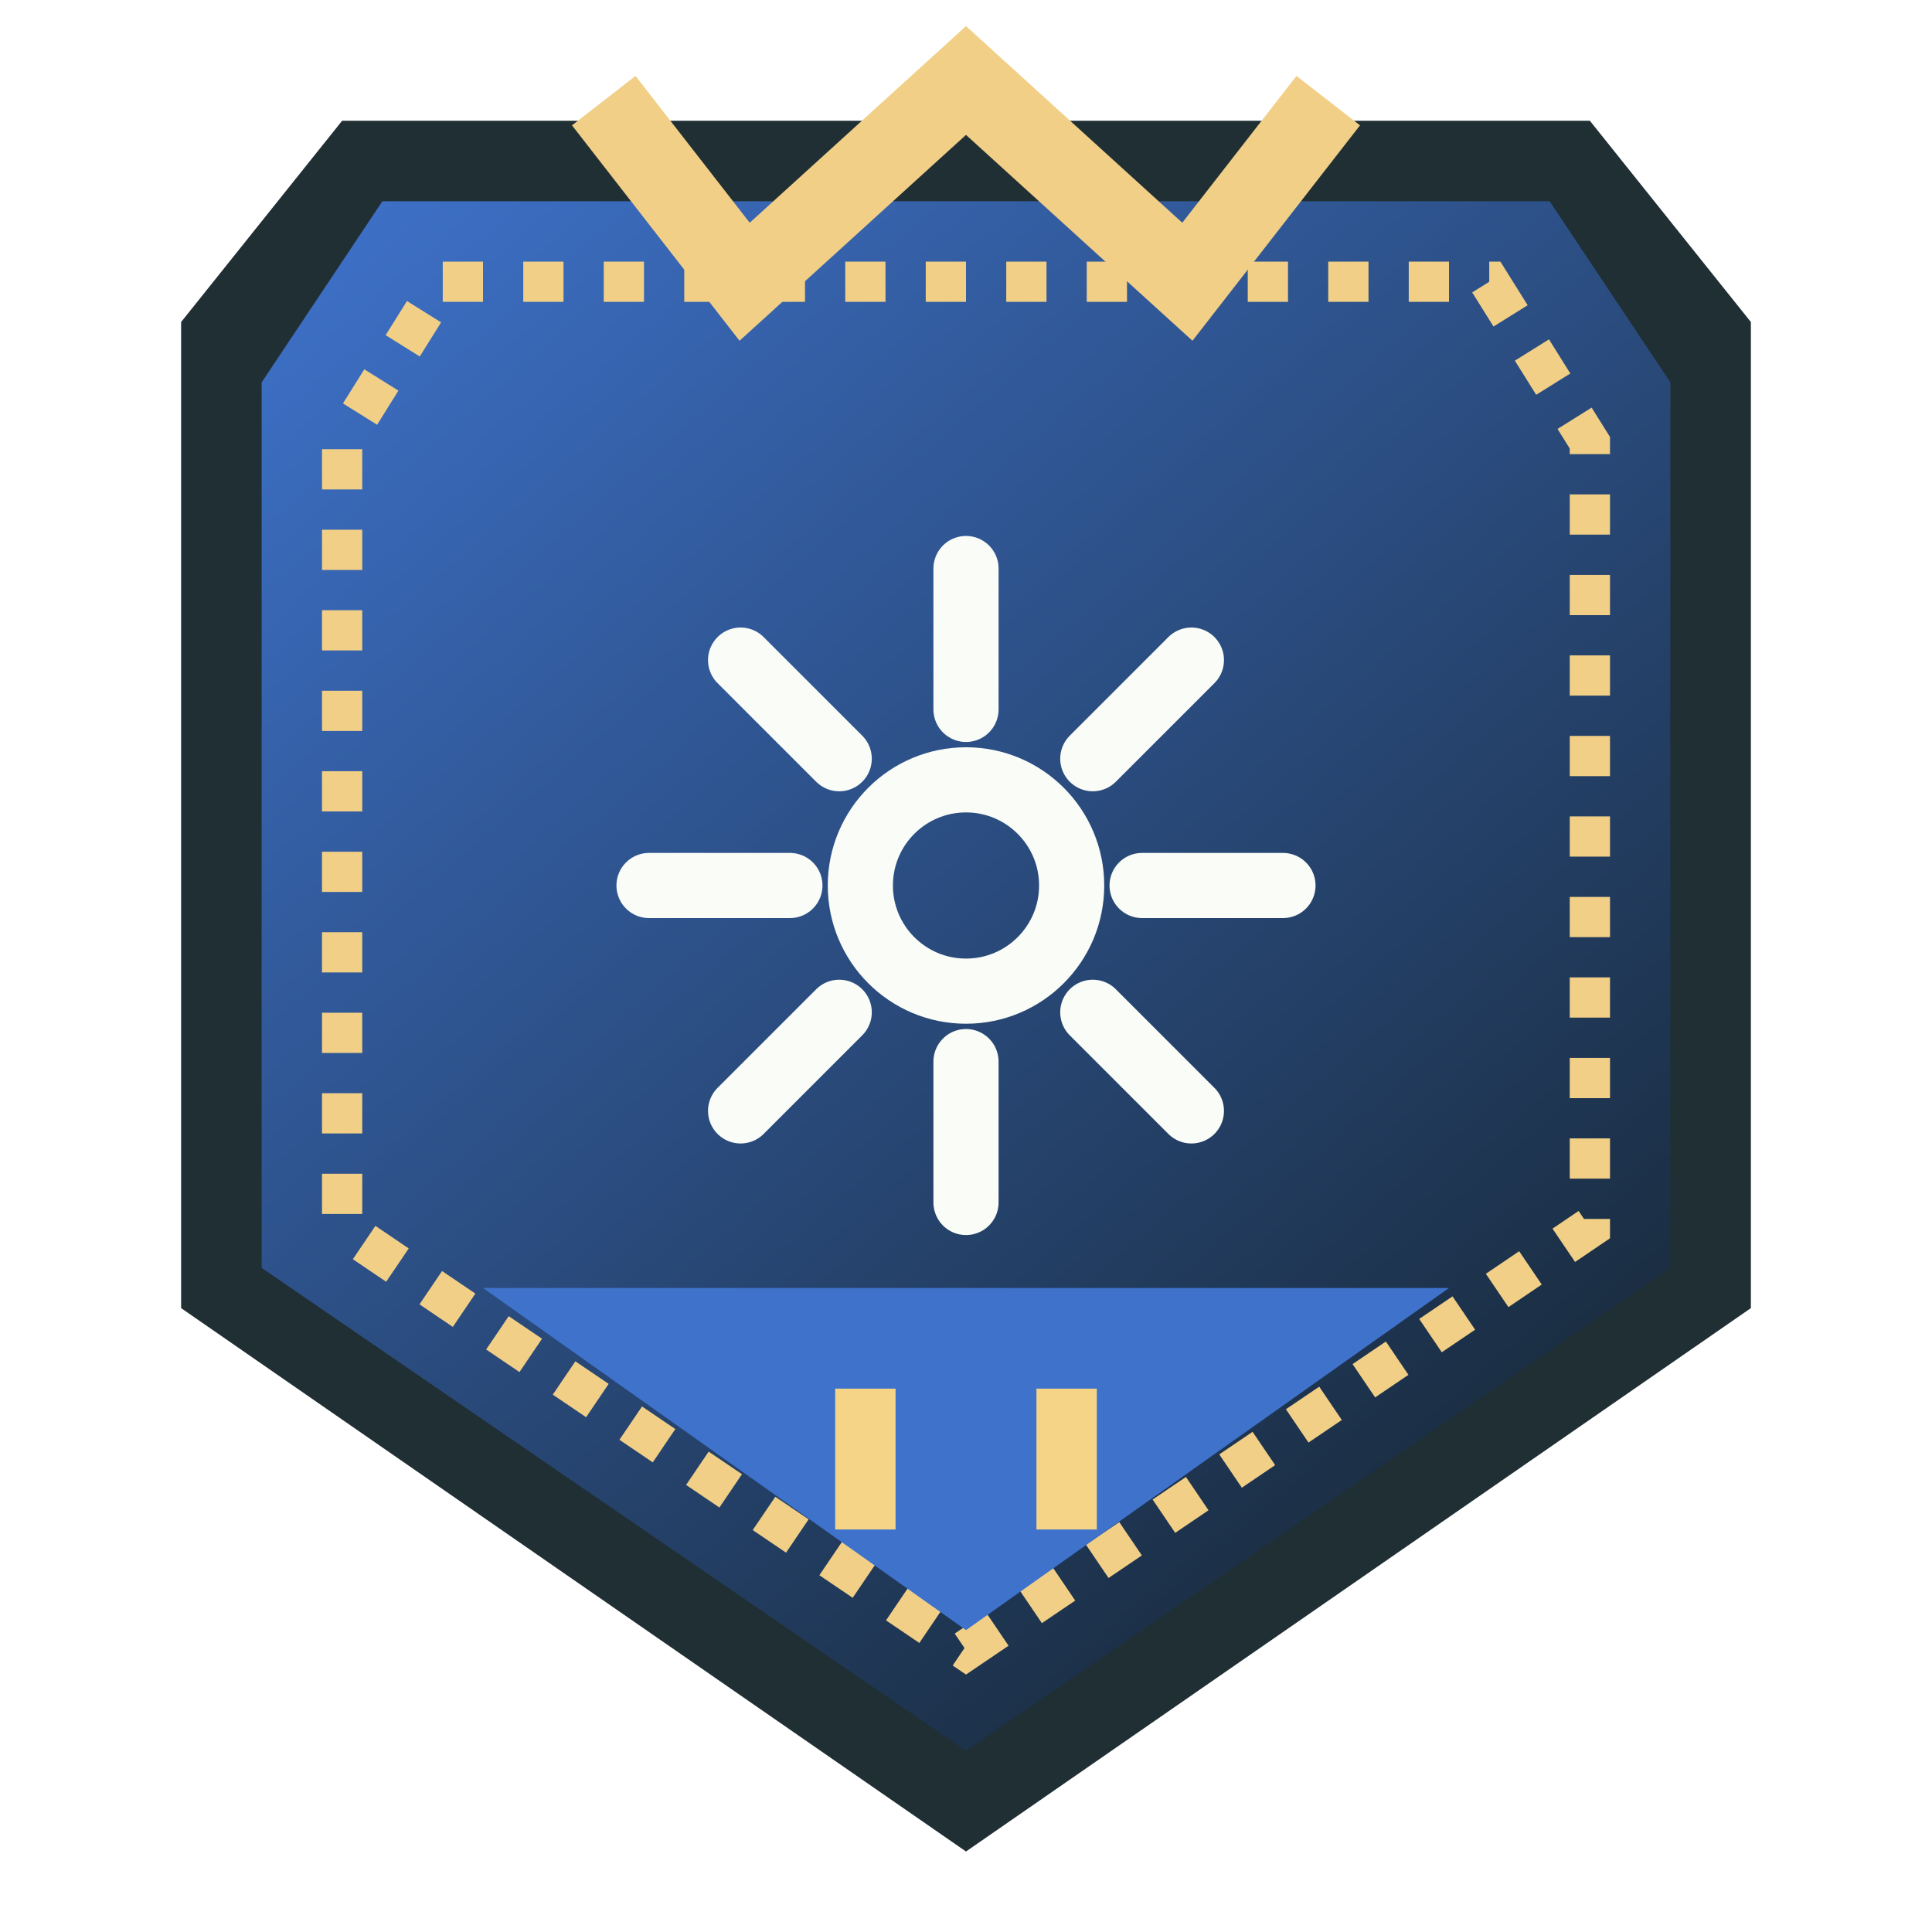
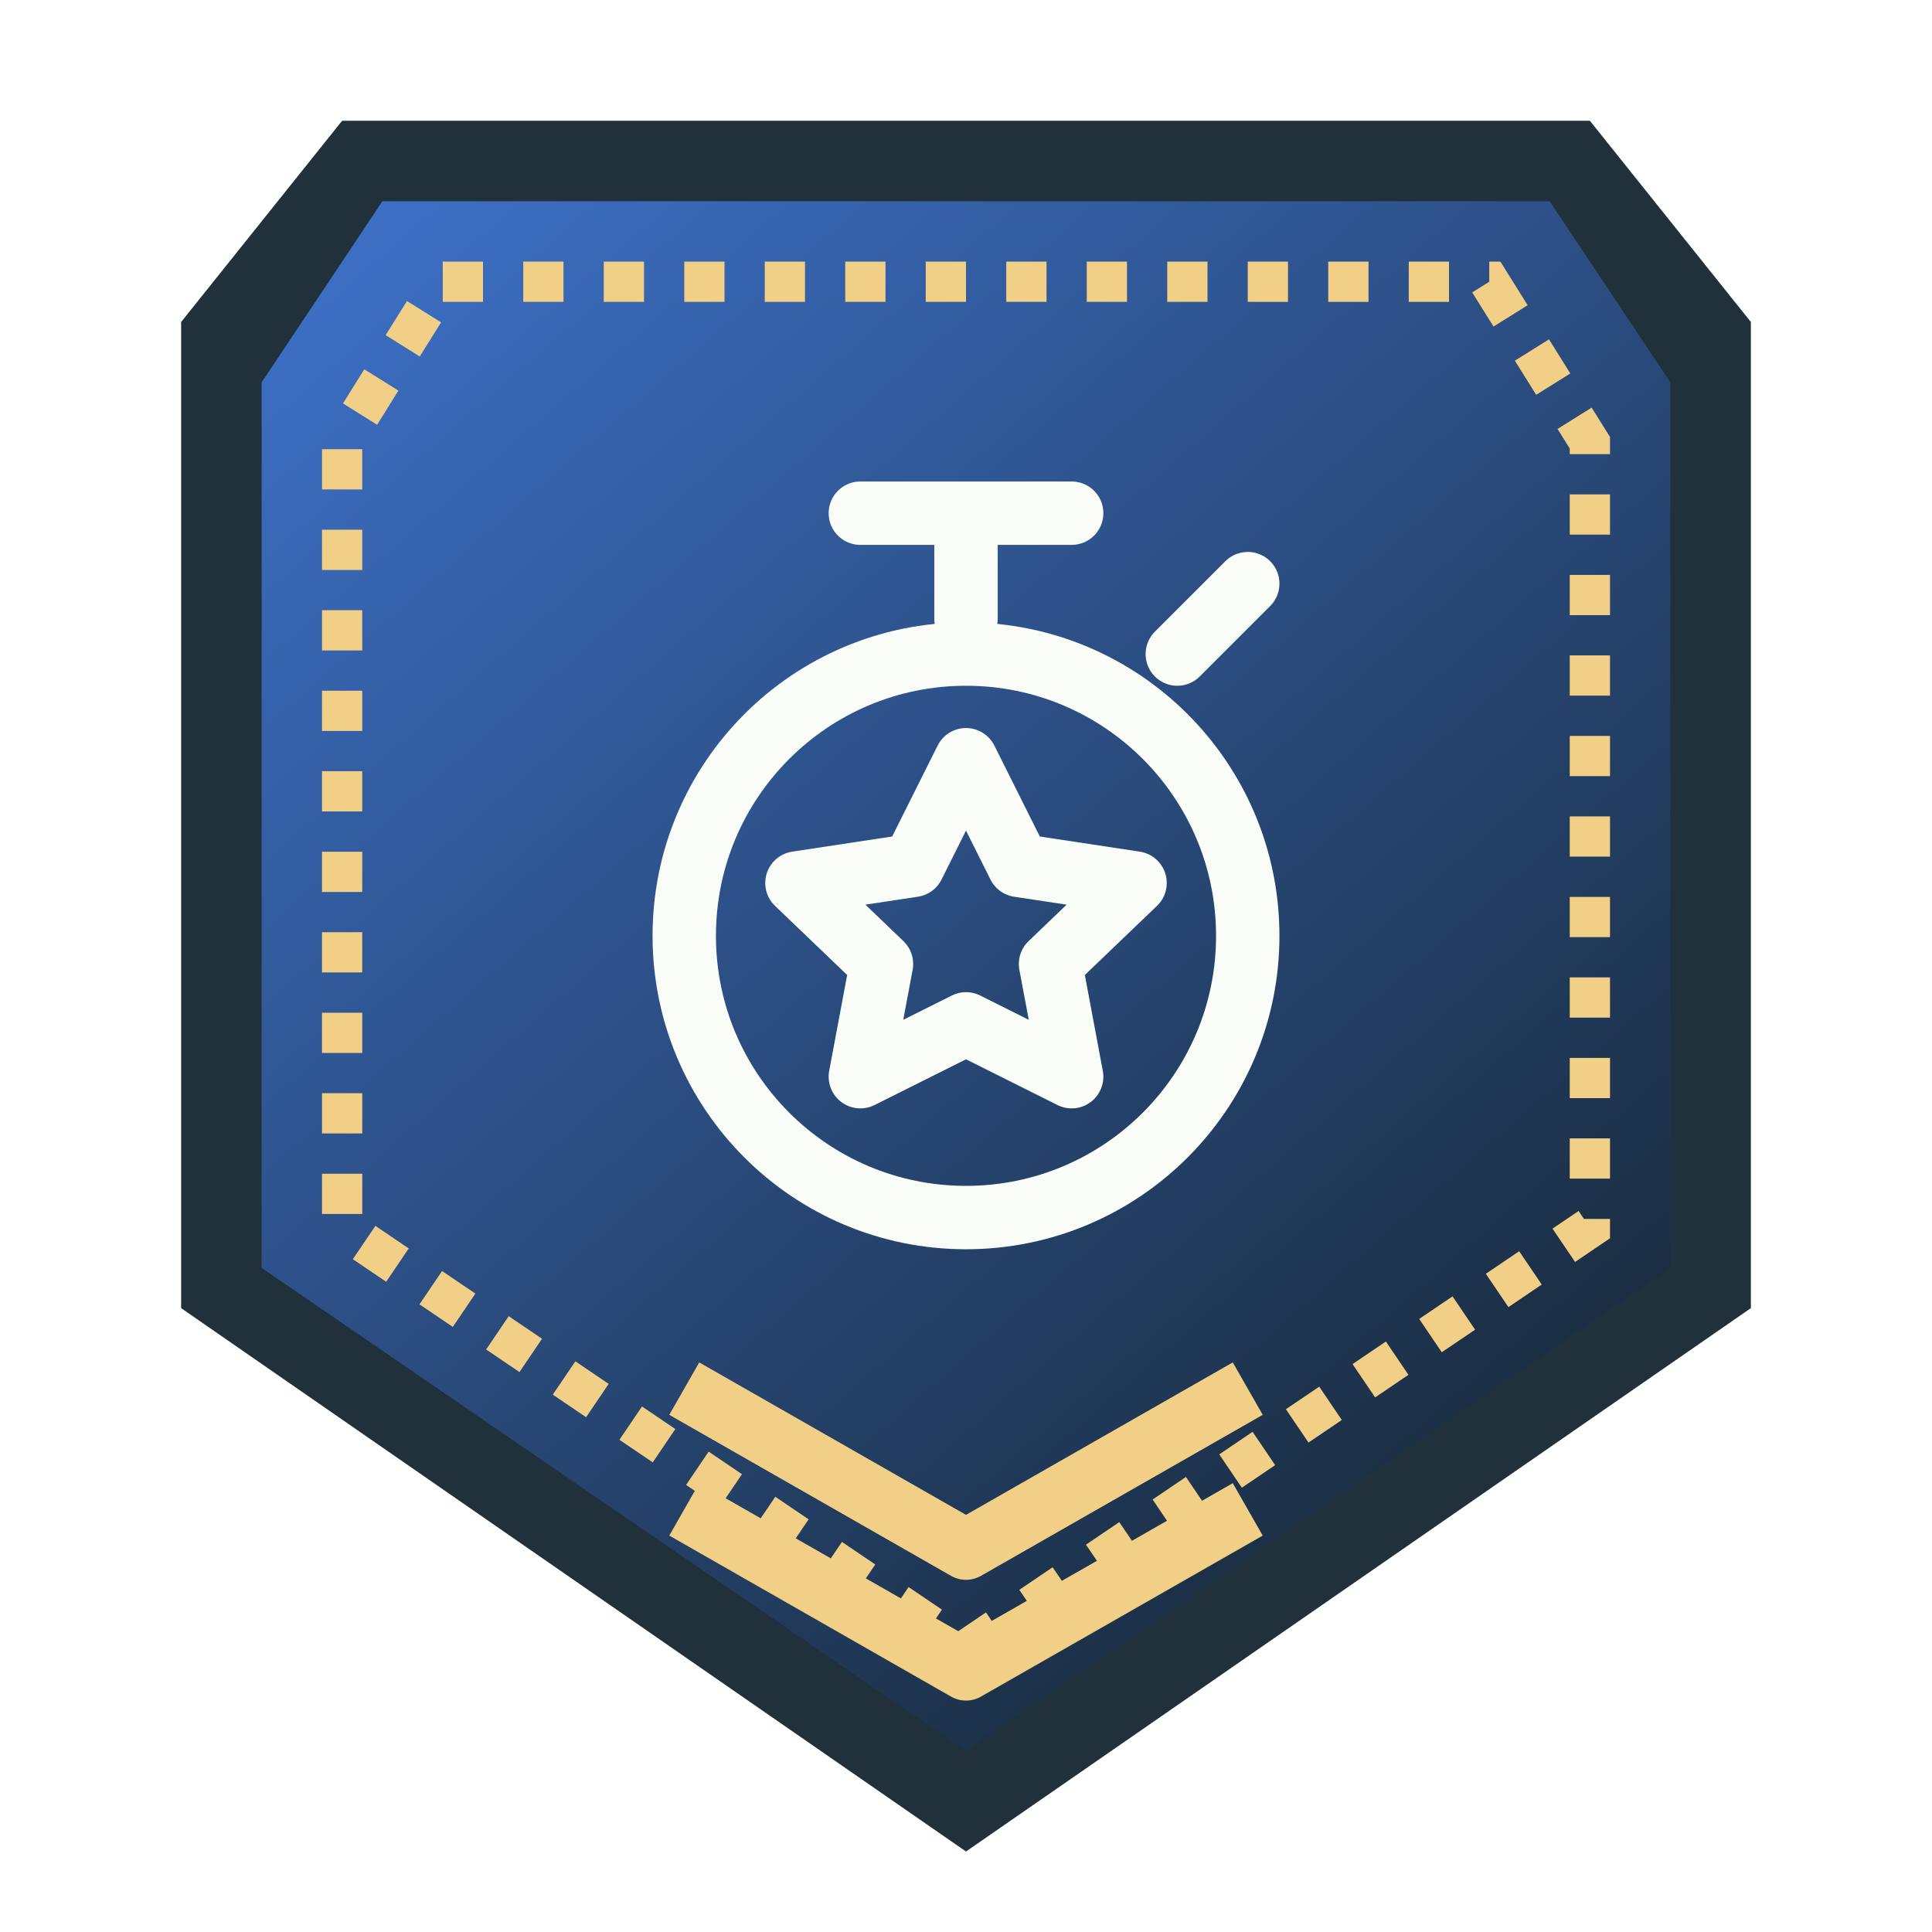
<svg xmlns="http://www.w3.org/2000/svg" viewBox="0 0 96 96">
  <defs>
-     <linearGradient id="paint" x2=".8" y2="1">
+     <linearGradient id="cloth" x2=".8" y2="1">
      <stop stop-color="#3e72cb" />
      <stop offset="1" stop-color="#172735" />
    </linearGradient>
-     <linearGradient id="metal" x2="1" y2="1">
-       <stop stop-color="#f1cf87" />
-       <stop offset=".5" stop-color="#56707d" />
-       <stop offset="1" stop-color="#f1cf87" />
-     </linearGradient>
  </defs>
-   <path d="M17 6h62l8 10v49L48 92 9 65V16Z" fill="#202f34" />
-   <path d="M19 10h58l6 9v44L48 87 13 63V19Z" fill="url(#paint)" />
+   <path d="M17 6h62l8 10v49L48 92 9 65V16Z" fill="#20313b" />
+   <path d="M19 10h58l6 9v44L48 87 13 63V19Z" fill="url(#cloth)" />
  <path d="M22 14h52l5 8v39L48 82 17 61V22Z" fill="none" stroke="#f1cf87" stroke-width="2" stroke-dasharray="2 2" />
-   <path d="M24 64h48l-24 17Z" fill="#3e72cb" />
-   <g transform="translate(27 23) scale(1.75)" fill="none" stroke="#f9fcf7" stroke-width="1.85" stroke-linecap="round" stroke-linejoin="round">
-     <path d="M12 3v4m0 10v4M3 12h4m10 0h4M5.6 5.6l2.8 2.8m7.2 7.2 2.8 2.8M5.6 18.4l2.8-2.8m7.2-7.2 2.8-2.8" />
-     <circle cx="12" cy="12" r="3" />
+   <g transform="translate(27 22) scale(1.75)" fill="none" stroke="#f9fcf7" stroke-width="1.8" stroke-linecap="round" stroke-linejoin="round">
+     <path d="M9 2h6m-3 0v3m6 1 2-2" />
+     <circle cx="12" cy="14" r="8" />
+     <path d="m12 9 1.5 3 3.3.5-2.4 2.3.6 3.2-3-1.5-3 1.5.6-3.2-2.4-2.3 3.3-.5Z" />
  </g>
-   <path d="M43 69v7m10-7v7" stroke="#f6d487" stroke-width="3" />
-   <path d="m30 5 7 9 11-10 11 10 7-9" fill="none" stroke="#f1cf87" stroke-width="4" />
+   <path d="m34 69 14 8 14-8m-28 6 14 8 14-8" fill="none" stroke="#f1cf87" stroke-width="3" stroke-linejoin="round" />
</svg>
